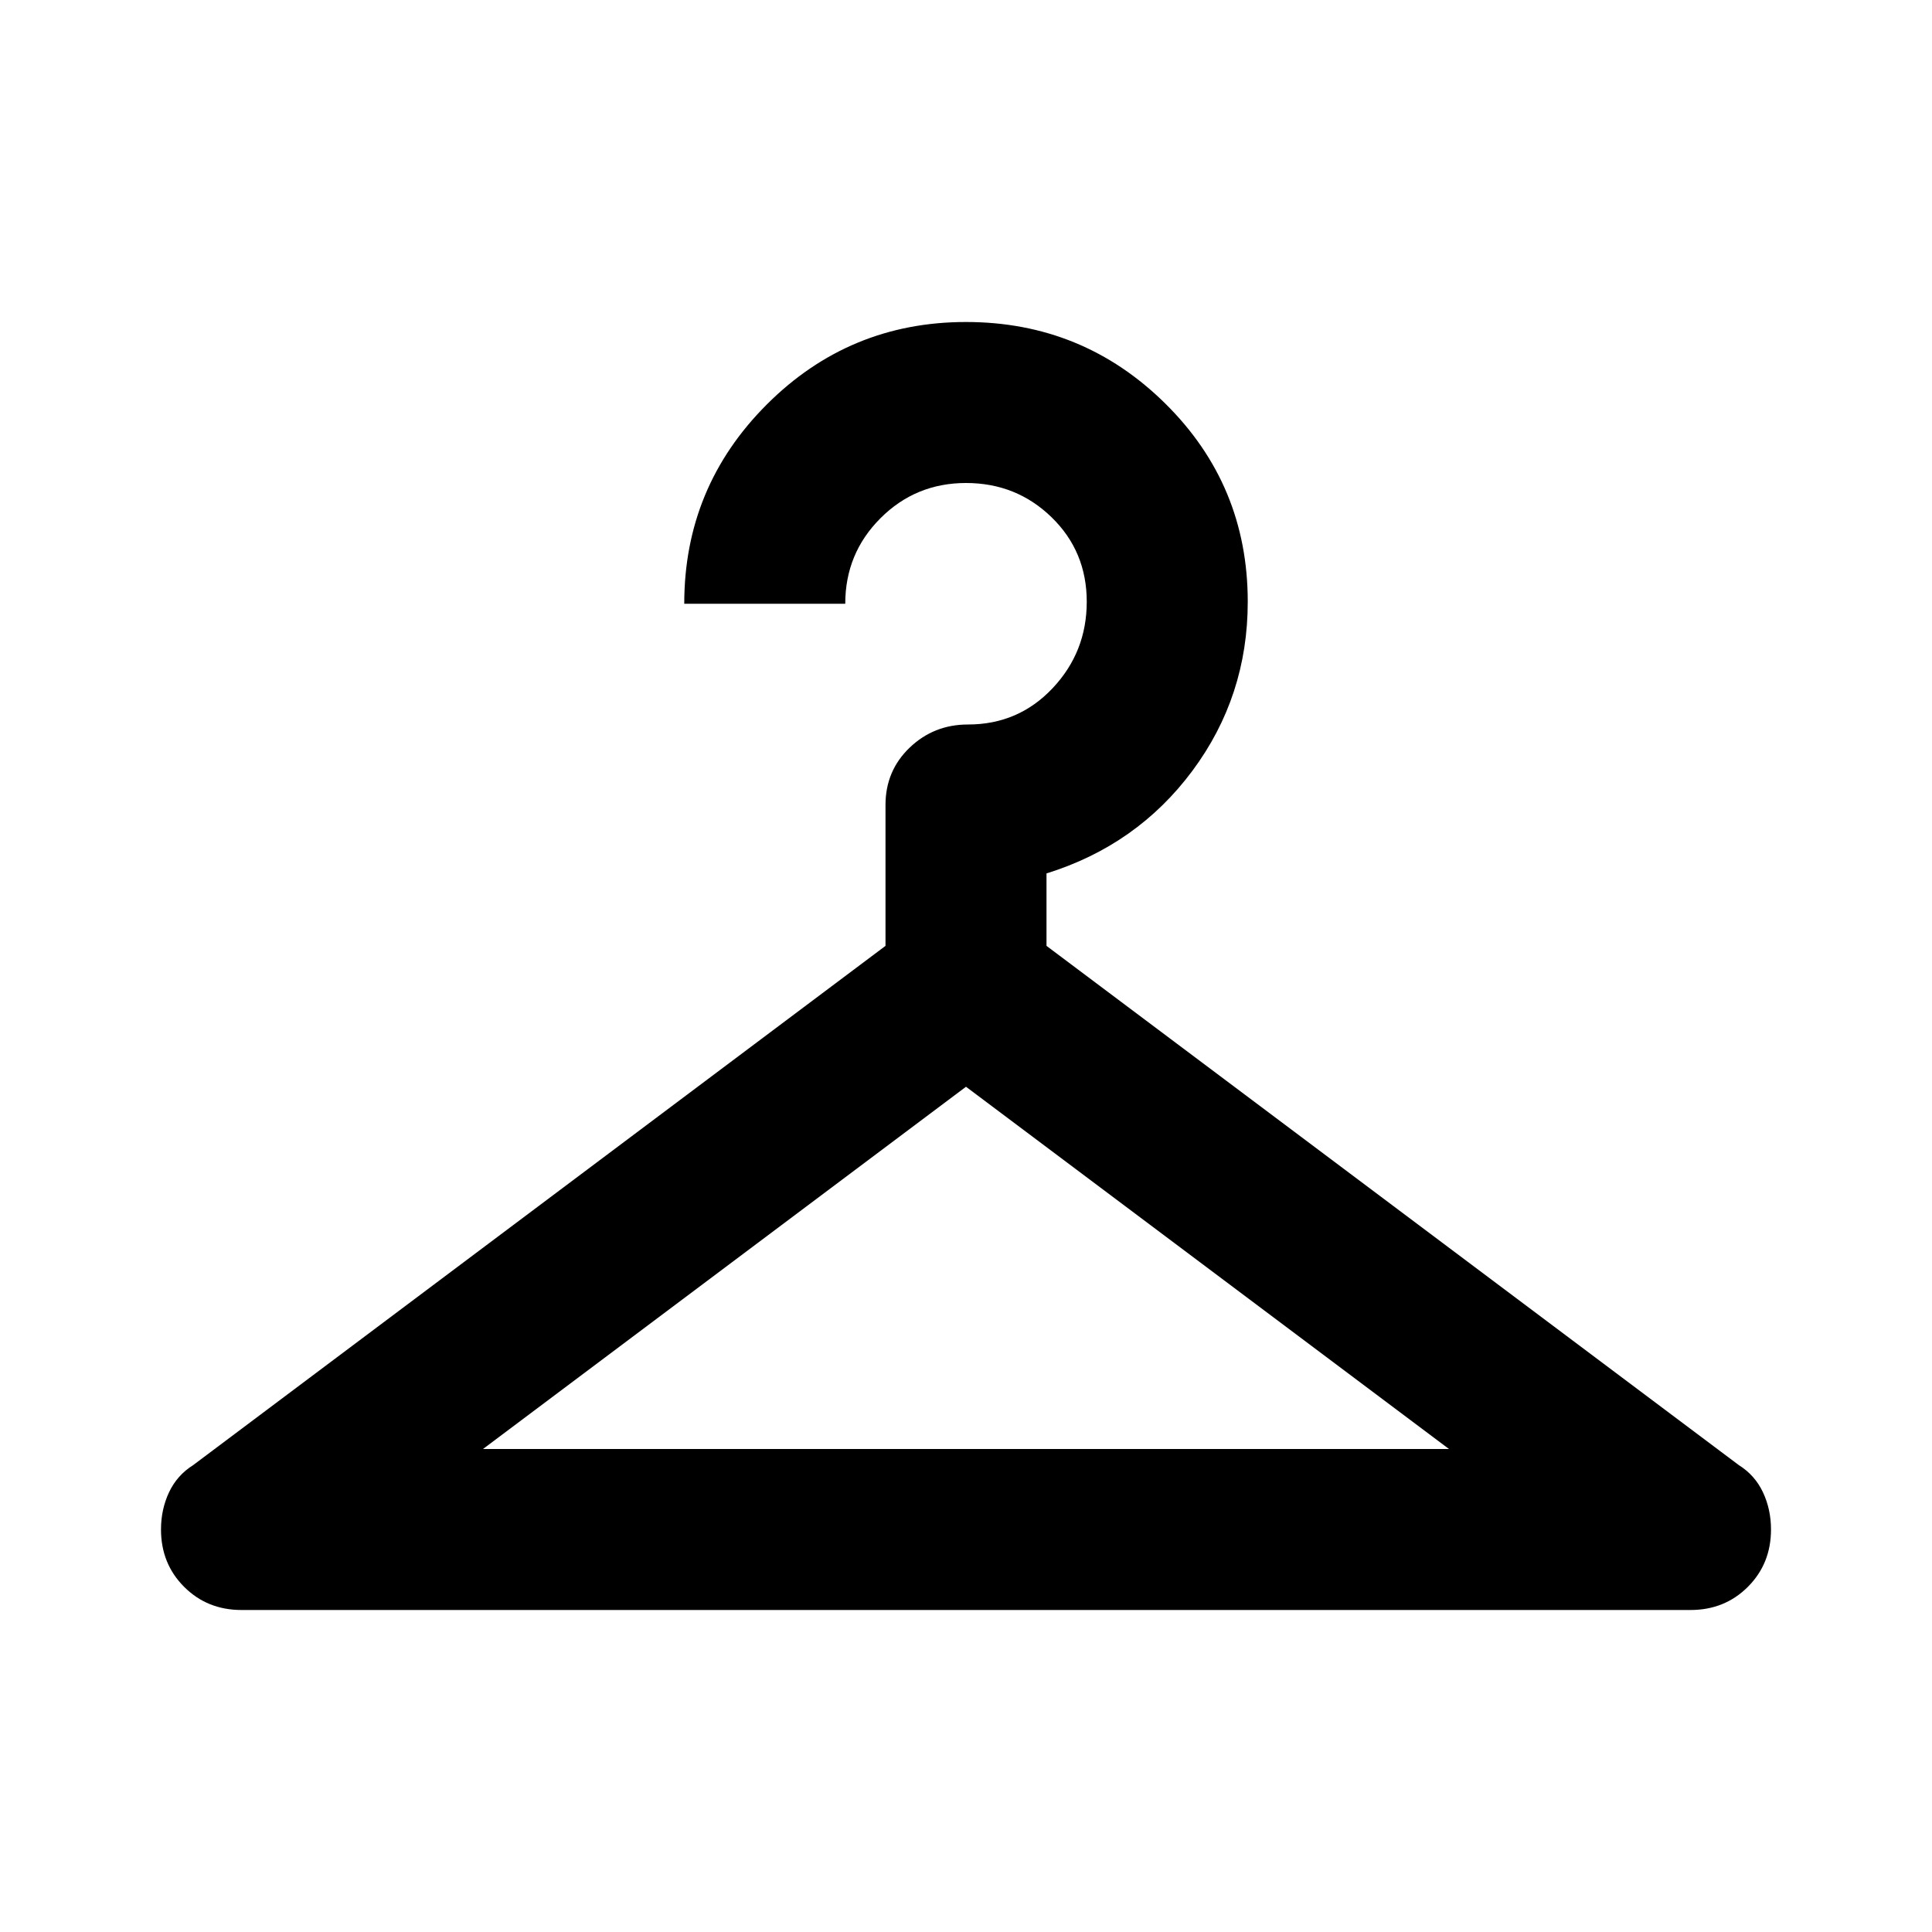
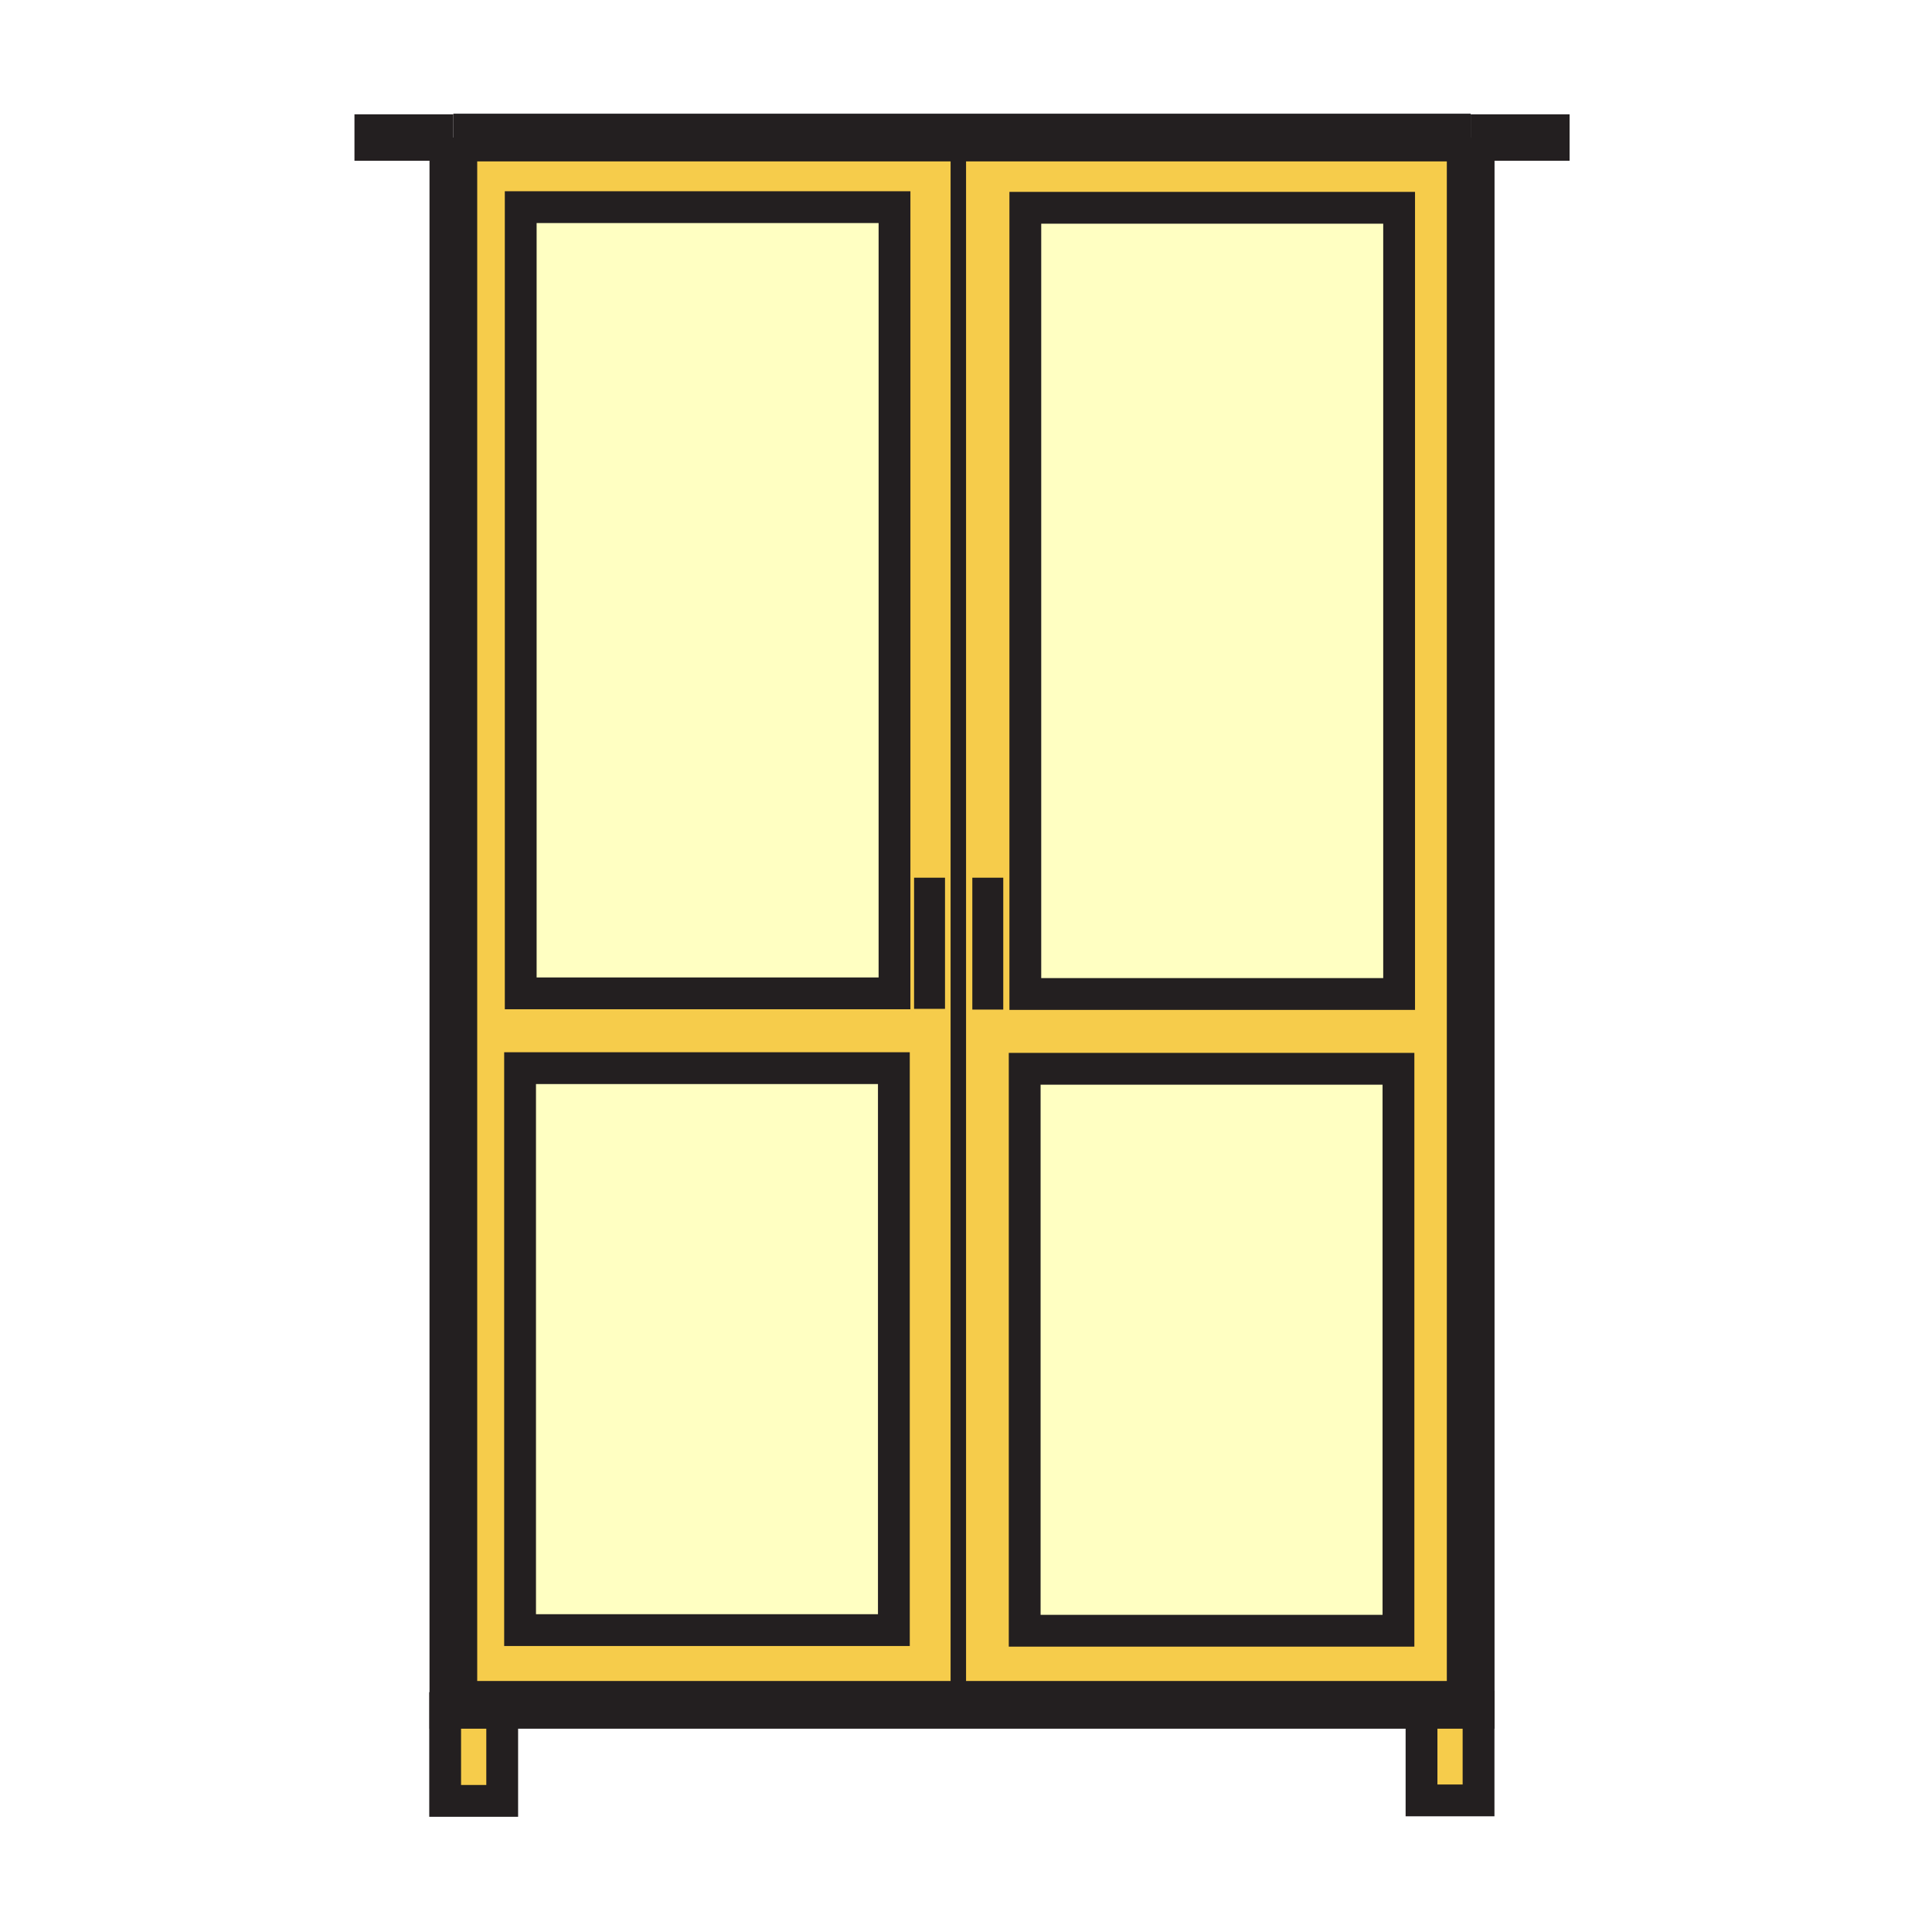
- <svg xmlns="http://www.w3.org/2000/svg" height="24" viewBox="0 -960 960 960" width="24">
-   <path d="M120-160q-17 0-28.5-11.5T80-200q0-10 4-18.5T96-232l344-258v-70q0-17 12-28.5t29-11.5q25 0 42-18t17-43q0-25-17.5-42T480-720q-25 0-42.5 17.5T420-660h-80q0-58 41-99t99-41q58 0 99 40.5t41 98.5q0 47-27.5 84T520-526v36l344 258q8 5 12 13.5t4 18.5q0 17-11.5 28.5T840-160H120Zm120-80h480L480-420 240-240Z" />
+ <svg xmlns="http://www.w3.org/2000/svg" width="850.394" height="850.394" viewBox="0 0 850.394 850.394" overflow="visible">
+   <path fill="#f6cc4b" d="M195.94 751.83h25.11v40.85h-25.11zM625.7 751.19h25.1v41.279h-25.1z" />
+   <path fill="#ffffc2" d="M451.03 470.44h164.52v247.35H451.03zM228.92 470.16h164.53v247.35H228.92zM229.2 91.18h164.53v346.06H229.2zM451.31 91.46h164.53v346.06H451.31z" />
+   <path d="M421.82 748.47v1.94H199.55V60.54h222.27v687.93zm-28.09-311.23V91.18H229.2v346.06h164.53zm-.28 280.27V470.16H228.92v247.35h164.53z" fill="#f6cc4b" />
+   <path d="M647.34 60.54v689.87H421.82V60.54h225.52zm-31.5 376.98V91.46H451.31v346.06h164.53zm-.29 280.27V470.44H451.03v247.35h164.52z" fill="#f6cc4b" />
+   <g fill="none" stroke="#231f20">
+     <path stroke-width="21" d="M647.34 60.54v689.87H199.55V60.54" />
+     <path stroke-width="20.424" d="M199.55 60.54h-43.53" />
+     <path stroke-width="21" d="M647.34 60.54H199.55" />
+     <path stroke-width="20.424" d="M690.88 60.54h-43.54" />
+     <path stroke-width="6.808" d="M421.82 63.33v685.14" />
+     <path stroke-width="14" d="M229.2 91.18h164.53v346.06H229.2zM228.92 470.16h164.53v247.35H228.92zM451.31 91.46h164.53v346.06H451.31zM451.03 470.44h164.52v247.35H451.03zM195.94 751.83h25.11v40.85h-25.11zM625.7 751.19h25.1v41.279h-25.1z" />
+     <path stroke-width="13.616" d="M409.15 386.33v57.73M434.79 386.33v58.05" />
+   </g>
+   <path fill="none" d="M0 0h850.394v850.394H0z" />
</svg>
